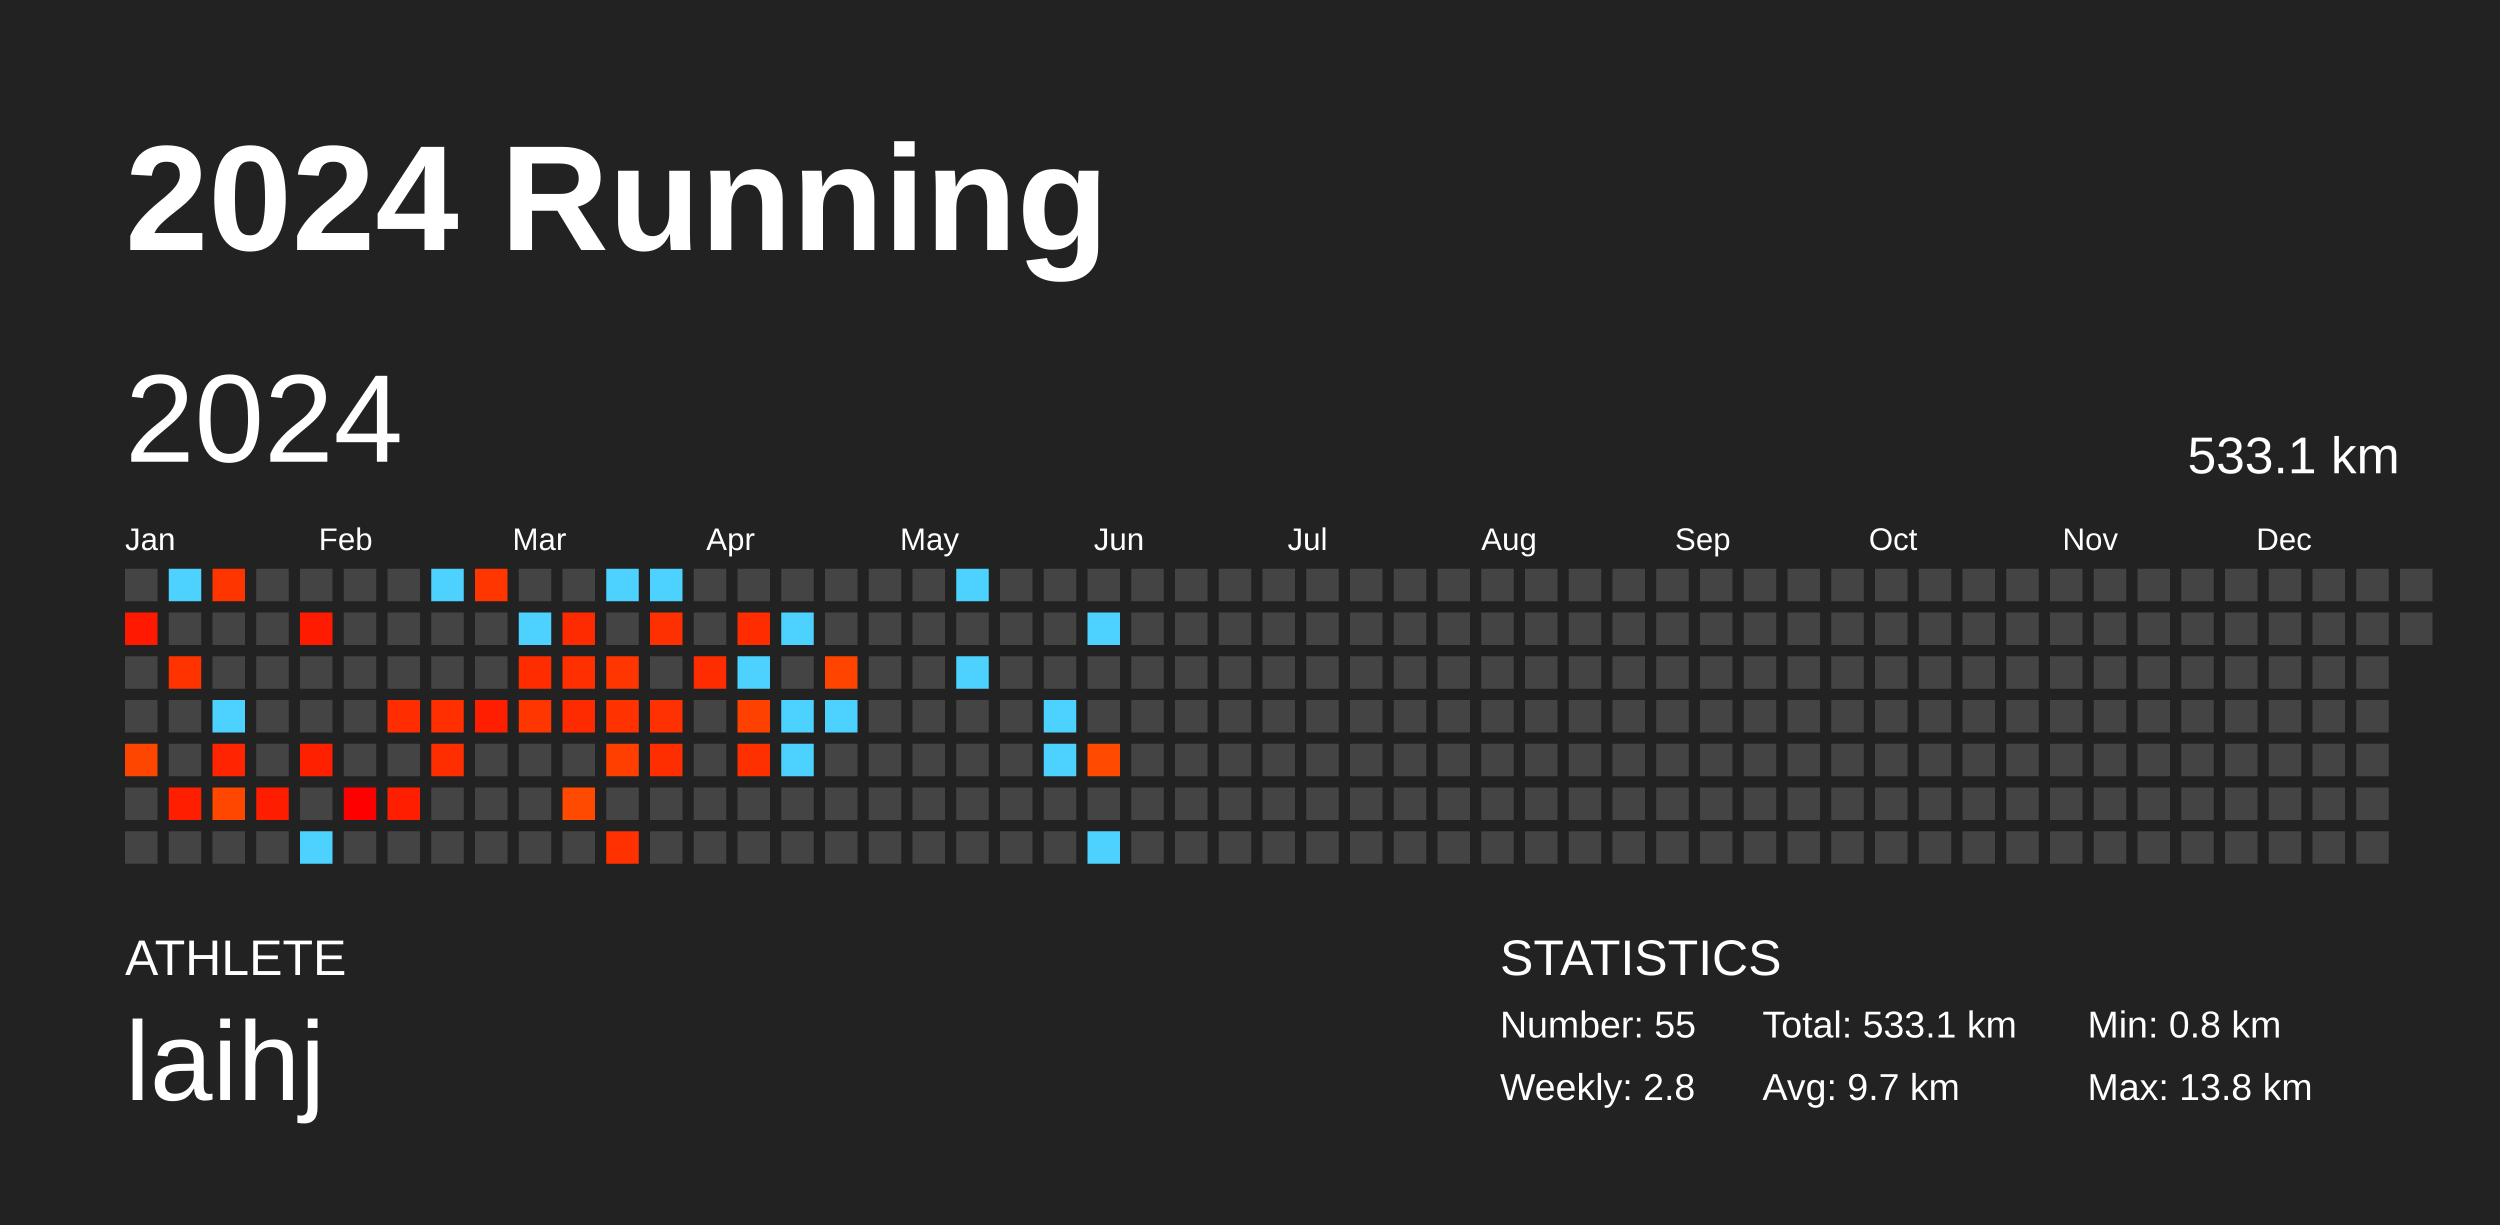
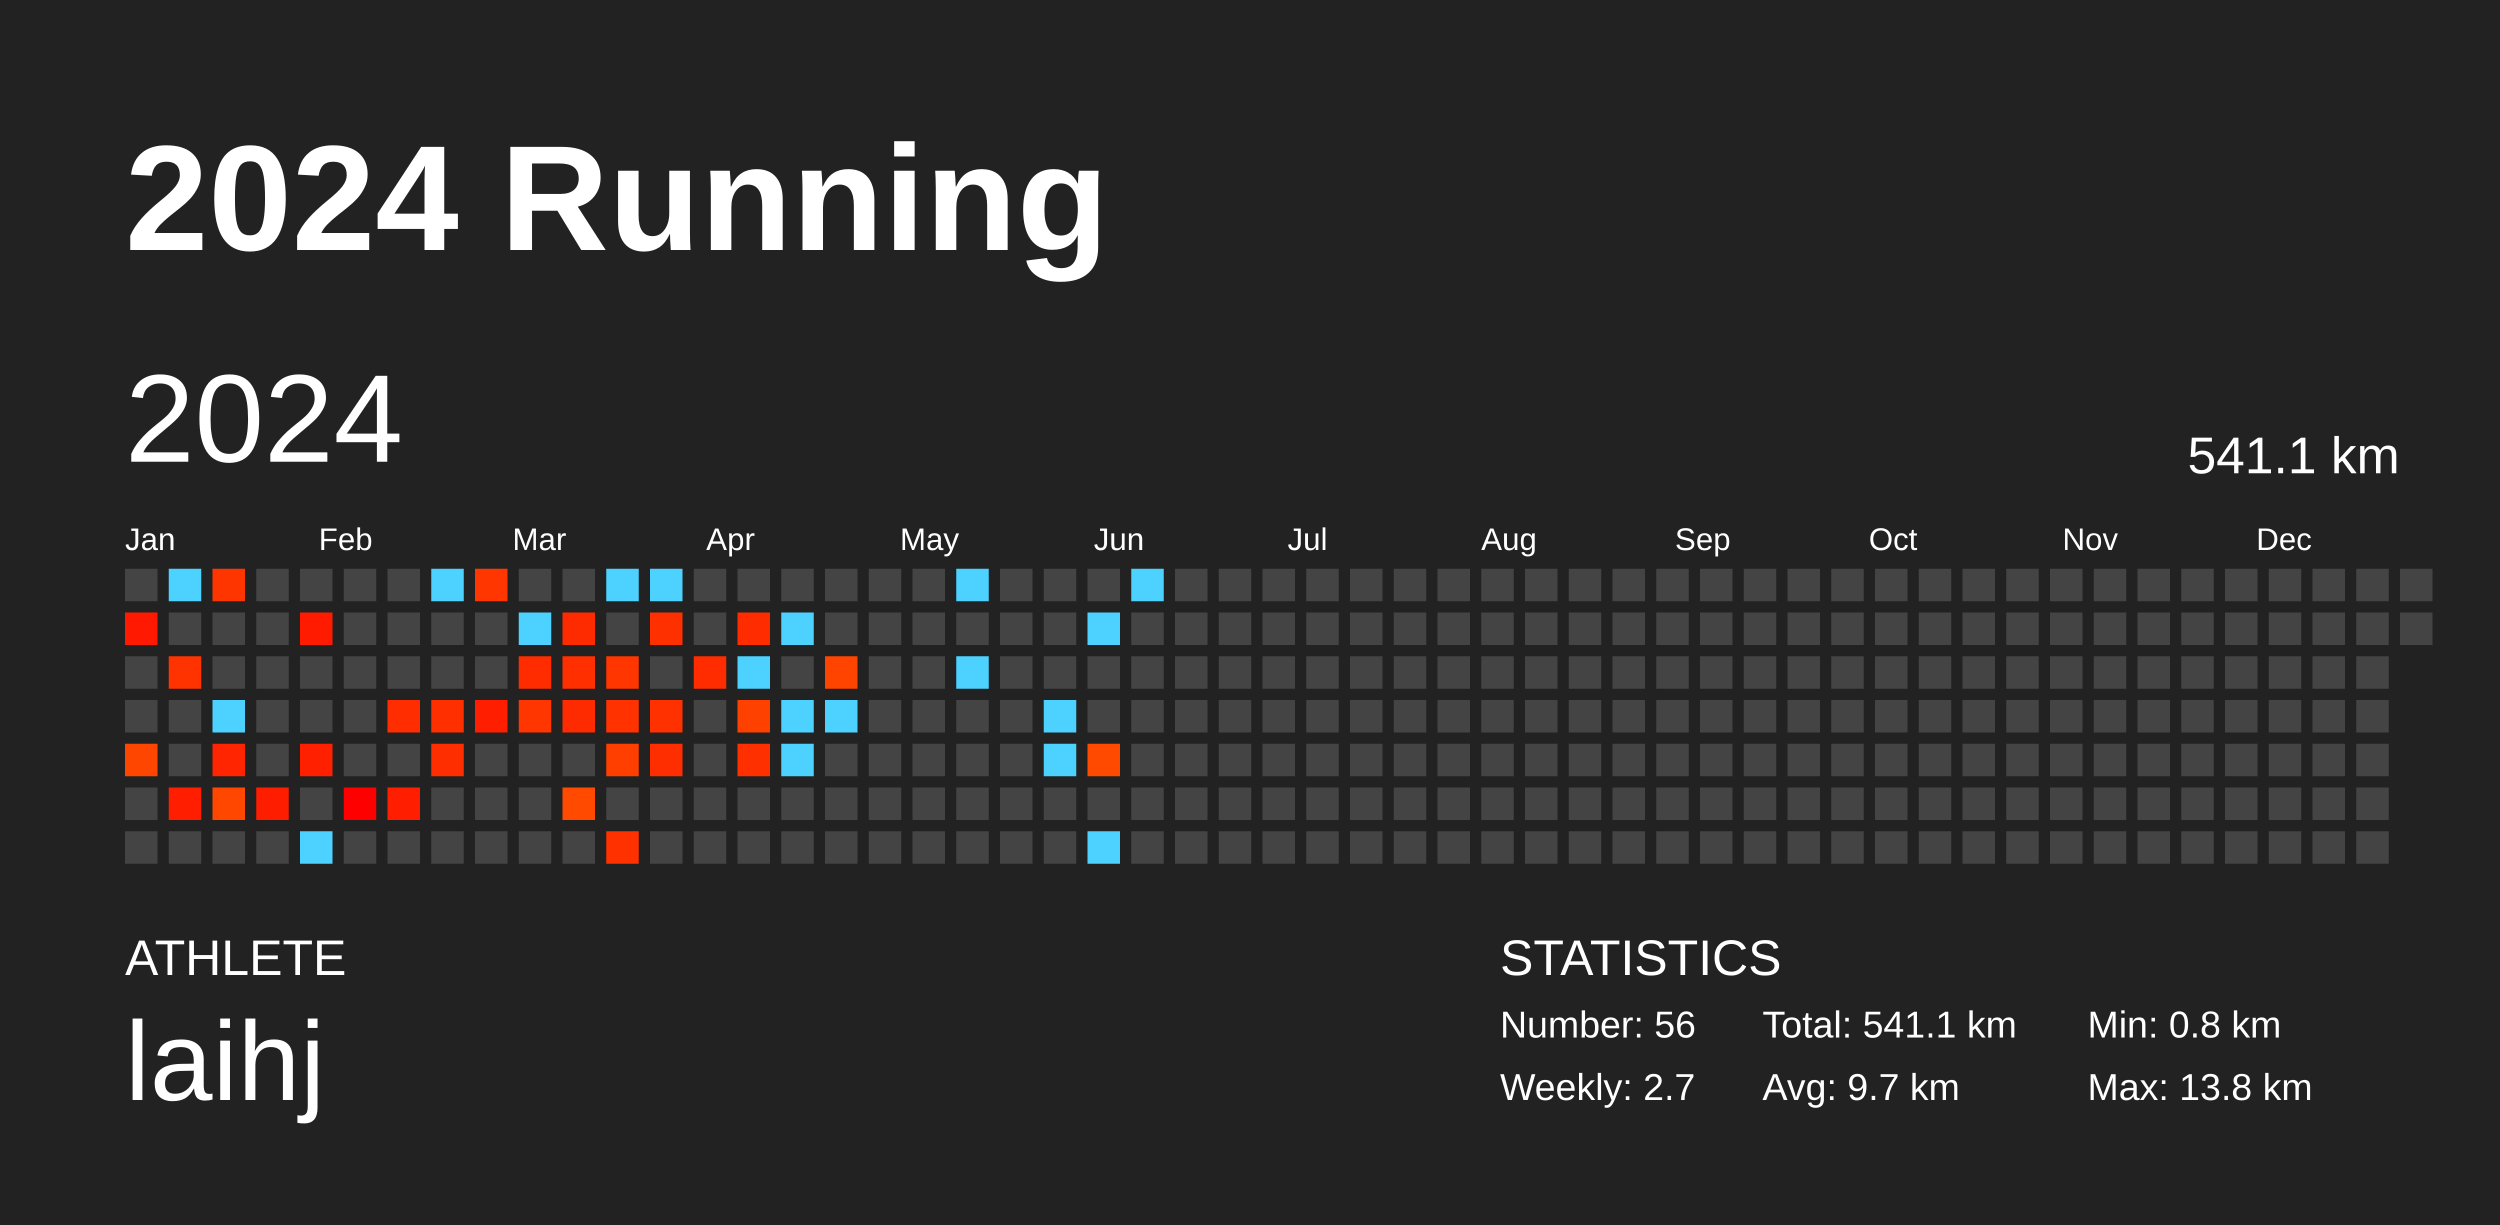
<svg xmlns="http://www.w3.org/2000/svg" baseProfile="full" height="98mm" version="1.1" viewBox="0,0,200,98" width="200mm">
  <defs />
  <rect fill="#222222" height="98" width="200" x="0" y="0" />
  <text fill="#FFFFFF" style="font-size:12px; font-family:Arial; font-weight:bold;" x="10" y="20">2024 Running</text>
  <text fill="#FFFFFF" style="font-size:4px; font-family:Arial" x="10" y="78">ATHLETE</text>
  <text fill="#FFFFFF" style="font-size:9px; font-family:Arial" x="10" y="88">laihj</text>
  <text fill="#FFFFFF" style="font-size:4px; font-family:Arial" x="120" y="78">STATISTICS</text>
-   <text fill="#FFFFFF" style="font-size:3px; font-family:Arial" x="120" y="83">Number: 55</text>
-   <text fill="#FFFFFF" style="font-size:3px; font-family:Arial" x="120" y="88">Weekly: 2.8</text>
-   <text fill="#FFFFFF" style="font-size:3px; font-family:Arial" x="141" y="83">Total: 533.1 km</text>
+   <text fill="#FFFFFF" style="font-size:3px; font-family:Arial" x="120" y="83">Number: 56</text>
+   <text fill="#FFFFFF" style="font-size:3px; font-family:Arial" x="120" y="88">Weekly: 2.7</text>
+   <text fill="#FFFFFF" style="font-size:3px; font-family:Arial" x="141" y="83">Total: 541.1 km</text>
  <text fill="#FFFFFF" style="font-size:3px; font-family:Arial" x="141" y="88">Avg: 9.7 km</text>
  <text fill="#FFFFFF" style="font-size:3px; font-family:Arial" x="167" y="83">Min: 0.8 km</text>
  <text fill="#FFFFFF" style="font-size:3px; font-family:Arial" x="167" y="88">Max: 13.8 km</text>
  <text dominant-baseline="hanging" fill="#FFFFFF" style="font-size:10.0px; font-family:Arial;" x="10" y="30">2024</text>
-   <text dominant-baseline="hanging" fill="#FFFFFF" style="font-size:4.125px; font-family:Arial;" x="175" y="35">533.1 km</text>
+   <text dominant-baseline="hanging" fill="#FFFFFF" style="font-size:4.125px; font-family:Arial;" x="175" y="35">541.1 km</text>
  <text fill="#FFFFFF" style="font-size:2.5px; font-family:Arial" x="10.0" y="44">Jan</text>
  <text fill="#FFFFFF" style="font-size:2.5px; font-family:Arial" x="25.5" y="44">Feb</text>
  <text fill="#FFFFFF" style="font-size:2.5px; font-family:Arial" x="41.0" y="44">Mar</text>
  <text fill="#FFFFFF" style="font-size:2.5px; font-family:Arial" x="56.5" y="44">Apr</text>
  <text fill="#FFFFFF" style="font-size:2.5px; font-family:Arial" x="72.0" y="44">May</text>
  <text fill="#FFFFFF" style="font-size:2.5px; font-family:Arial" x="87.5" y="44">Jun</text>
  <text fill="#FFFFFF" style="font-size:2.5px; font-family:Arial" x="103.0" y="44">Jul</text>
  <text fill="#FFFFFF" style="font-size:2.5px; font-family:Arial" x="118.5" y="44">Aug</text>
  <text fill="#FFFFFF" style="font-size:2.5px; font-family:Arial" x="134.0" y="44">Sep</text>
  <text fill="#FFFFFF" style="font-size:2.5px; font-family:Arial" x="149.5" y="44">Oct</text>
  <text fill="#FFFFFF" style="font-size:2.5px; font-family:Arial" x="165.0" y="44">Nov</text>
  <text fill="#FFFFFF" style="font-size:2.5px; font-family:Arial" x="180.5" y="44">Dec</text>
  <rect fill="#444444" height="2.6" width="2.6" x="10.0" y="45.5" />
  <rect fill="#ff1900" height="2.6" width="2.6" x="10.0" y="49.0" />
  <rect fill="#444444" height="2.6" width="2.6" x="10.0" y="52.5" />
  <rect fill="#444444" height="2.6" width="2.6" x="10.0" y="56.0" />
  <rect fill="#ff4600" height="2.6" width="2.6" x="10.0" y="59.5" />
  <rect fill="#444444" height="2.6" width="2.6" x="10.0" y="63.0" />
  <rect fill="#444444" height="2.6" width="2.6" x="10.0" y="66.5" />
  <rect fill="#4dd2ff" height="2.6" width="2.6" x="13.5" y="45.5" />
  <rect fill="#444444" height="2.6" width="2.6" x="13.5" y="49.0" />
  <rect fill="#ff3300" height="2.6" width="2.6" x="13.5" y="52.5" />
  <rect fill="#444444" height="2.6" width="2.6" x="13.5" y="56.0" />
  <rect fill="#444444" height="2.6" width="2.6" x="13.5" y="59.5" />
  <rect fill="#ff1e00" height="2.6" width="2.6" x="13.5" y="63.0" />
  <rect fill="#444444" height="2.6" width="2.6" x="13.5" y="66.5" />
  <rect fill="#ff3500" height="2.6" width="2.6" x="17.0" y="45.5" />
  <rect fill="#444444" height="2.6" width="2.6" x="17.0" y="49.0" />
  <rect fill="#444444" height="2.6" width="2.6" x="17.0" y="52.5" />
  <rect fill="#4dd2ff" height="2.6" width="2.6" x="17.0" y="56.0" />
  <rect fill="#ff2500" height="2.6" width="2.6" x="17.0" y="59.5" />
  <rect fill="#ff4700" height="2.6" width="2.6" x="17.0" y="63.0" />
  <rect fill="#444444" height="2.6" width="2.6" x="17.0" y="66.5" />
  <rect fill="#444444" height="2.6" width="2.6" x="20.5" y="45.5" />
  <rect fill="#444444" height="2.6" width="2.6" x="20.5" y="49.0" />
  <rect fill="#444444" height="2.6" width="2.6" x="20.5" y="52.5" />
  <rect fill="#444444" height="2.6" width="2.6" x="20.5" y="56.0" />
  <rect fill="#444444" height="2.6" width="2.6" x="20.5" y="59.5" />
  <rect fill="#ff1d00" height="2.6" width="2.6" x="20.5" y="63.0" />
  <rect fill="#444444" height="2.6" width="2.6" x="20.5" y="66.5" />
  <rect fill="#444444" height="2.6" width="2.6" x="24.0" y="45.5" />
  <rect fill="#ff1b00" height="2.6" width="2.6" x="24.0" y="49.0" />
  <rect fill="#444444" height="2.6" width="2.6" x="24.0" y="52.5" />
  <rect fill="#444444" height="2.6" width="2.6" x="24.0" y="56.0" />
  <rect fill="#ff2000" height="2.6" width="2.6" x="24.0" y="59.5" />
  <rect fill="#444444" height="2.6" width="2.6" x="24.0" y="63.0" />
  <rect fill="#4dd2ff" height="2.6" width="2.6" x="24.0" y="66.5" />
  <rect fill="#444444" height="2.6" width="2.6" x="27.5" y="45.5" />
  <rect fill="#444444" height="2.6" width="2.6" x="27.5" y="49.0" />
  <rect fill="#444444" height="2.6" width="2.6" x="27.5" y="52.5" />
  <rect fill="#444444" height="2.6" width="2.6" x="27.5" y="56.0" />
  <rect fill="#444444" height="2.6" width="2.6" x="27.5" y="59.5" />
  <rect fill="#ff0000" height="2.6" width="2.6" x="27.5" y="63.0" />
  <rect fill="#444444" height="2.6" width="2.6" x="27.5" y="66.5" />
  <rect fill="#444444" height="2.6" width="2.6" x="31.0" y="45.5" />
  <rect fill="#444444" height="2.6" width="2.6" x="31.0" y="49.0" />
  <rect fill="#444444" height="2.6" width="2.6" x="31.0" y="52.5" />
  <rect fill="#ff2d00" height="2.6" width="2.6" x="31.0" y="56.0" />
  <rect fill="#444444" height="2.6" width="2.6" x="31.0" y="59.5" />
  <rect fill="#ff1f00" height="2.6" width="2.6" x="31.0" y="63.0" />
  <rect fill="#444444" height="2.6" width="2.6" x="31.0" y="66.5" />
  <rect fill="#4dd2ff" height="2.6" width="2.6" x="34.5" y="45.5" />
  <rect fill="#444444" height="2.6" width="2.6" x="34.5" y="49.0" />
  <rect fill="#444444" height="2.6" width="2.6" x="34.5" y="52.5" />
  <rect fill="#ff2f00" height="2.6" width="2.6" x="34.5" y="56.0" />
  <rect fill="#ff2e00" height="2.6" width="2.6" x="34.5" y="59.5" />
  <rect fill="#444444" height="2.6" width="2.6" x="34.5" y="63.0" />
  <rect fill="#444444" height="2.6" width="2.6" x="34.5" y="66.5" />
  <rect fill="#ff3600" height="2.6" width="2.6" x="38.0" y="45.5" />
  <rect fill="#444444" height="2.6" width="2.6" x="38.0" y="49.0" />
  <rect fill="#444444" height="2.6" width="2.6" x="38.0" y="52.5" />
  <rect fill="#ff1f00" height="2.6" width="2.6" x="38.0" y="56.0" />
  <rect fill="#444444" height="2.6" width="2.6" x="38.0" y="59.5" />
  <rect fill="#444444" height="2.6" width="2.6" x="38.0" y="63.0" />
  <rect fill="#444444" height="2.6" width="2.6" x="38.0" y="66.5" />
  <rect fill="#444444" height="2.6" width="2.6" x="41.5" y="45.5" />
  <rect fill="#4dd2ff" height="2.6" width="2.6" x="41.5" y="49.0" />
  <rect fill="#ff2c00" height="2.6" width="2.6" x="41.5" y="52.5" />
  <rect fill="#ff3600" height="2.6" width="2.6" x="41.5" y="56.0" />
  <rect fill="#444444" height="2.6" width="2.6" x="41.5" y="59.5" />
  <rect fill="#444444" height="2.6" width="2.6" x="41.5" y="63.0" />
  <rect fill="#444444" height="2.6" width="2.6" x="41.5" y="66.5" />
  <rect fill="#444444" height="2.6" width="2.6" x="45.0" y="45.5" />
  <rect fill="#ff2b00" height="2.6" width="2.6" x="45.0" y="49.0" />
  <rect fill="#ff2f00" height="2.6" width="2.6" x="45.0" y="52.5" />
  <rect fill="#ff2b00" height="2.6" width="2.6" x="45.0" y="56.0" />
  <rect fill="#444444" height="2.6" width="2.6" x="45.0" y="59.5" />
  <rect fill="#ff4a00" height="2.6" width="2.6" x="45.0" y="63.0" />
  <rect fill="#444444" height="2.6" width="2.6" x="45.0" y="66.5" />
  <rect fill="#4dd2ff" height="2.6" width="2.6" x="48.5" y="45.5" />
  <rect fill="#444444" height="2.6" width="2.6" x="48.5" y="49.0" />
  <rect fill="#ff3600" height="2.6" width="2.6" x="48.5" y="52.5" />
  <rect fill="#ff3200" height="2.6" width="2.6" x="48.5" y="56.0" />
  <rect fill="#ff3f00" height="2.6" width="2.6" x="48.5" y="59.5" />
  <rect fill="#444444" height="2.6" width="2.6" x="48.5" y="63.0" />
  <rect fill="#ff3100" height="2.6" width="2.6" x="48.5" y="66.5" />
  <rect fill="#4dd2ff" height="2.6" width="2.6" x="52.0" y="45.5" />
  <rect fill="#ff3000" height="2.6" width="2.6" x="52.0" y="49.0" />
  <rect fill="#444444" height="2.6" width="2.6" x="52.0" y="52.5" />
  <rect fill="#ff3100" height="2.6" width="2.6" x="52.0" y="56.0" />
  <rect fill="#ff2e00" height="2.6" width="2.6" x="52.0" y="59.5" />
  <rect fill="#444444" height="2.6" width="2.6" x="52.0" y="63.0" />
  <rect fill="#444444" height="2.6" width="2.6" x="52.0" y="66.5" />
  <rect fill="#444444" height="2.6" width="2.6" x="55.5" y="45.5" />
  <rect fill="#444444" height="2.6" width="2.6" x="55.5" y="49.0" />
  <rect fill="#ff2c00" height="2.6" width="2.6" x="55.5" y="52.5" />
  <rect fill="#444444" height="2.6" width="2.6" x="55.5" y="56.0" />
  <rect fill="#444444" height="2.6" width="2.6" x="55.5" y="59.5" />
  <rect fill="#444444" height="2.6" width="2.6" x="55.5" y="63.0" />
  <rect fill="#444444" height="2.6" width="2.6" x="55.5" y="66.5" />
  <rect fill="#444444" height="2.6" width="2.6" x="59.0" y="45.5" />
  <rect fill="#ff2c00" height="2.6" width="2.6" x="59.0" y="49.0" />
  <rect fill="#4dd2ff" height="2.6" width="2.6" x="59.0" y="52.5" />
  <rect fill="#ff4100" height="2.6" width="2.6" x="59.0" y="56.0" />
  <rect fill="#ff3000" height="2.6" width="2.6" x="59.0" y="59.5" />
  <rect fill="#444444" height="2.6" width="2.6" x="59.0" y="63.0" />
  <rect fill="#444444" height="2.6" width="2.6" x="59.0" y="66.5" />
  <rect fill="#444444" height="2.6" width="2.6" x="62.5" y="45.5" />
  <rect fill="#4dd2ff" height="2.6" width="2.6" x="62.5" y="49.0" />
  <rect fill="#444444" height="2.6" width="2.6" x="62.5" y="52.5" />
  <rect fill="#4dd2ff" height="2.6" width="2.6" x="62.5" y="56.0" />
  <rect fill="#4dd2ff" height="2.6" width="2.6" x="62.5" y="59.5" />
  <rect fill="#444444" height="2.6" width="2.6" x="62.5" y="63.0" />
  <rect fill="#444444" height="2.6" width="2.6" x="62.5" y="66.5" />
  <rect fill="#444444" height="2.6" width="2.6" x="66.0" y="45.5" />
  <rect fill="#444444" height="2.6" width="2.6" x="66.0" y="49.0" />
  <rect fill="#ff4400" height="2.6" width="2.6" x="66.0" y="52.5" />
  <rect fill="#4dd2ff" height="2.6" width="2.6" x="66.0" y="56.0" />
  <rect fill="#444444" height="2.6" width="2.6" x="66.0" y="59.5" />
  <rect fill="#444444" height="2.6" width="2.6" x="66.0" y="63.0" />
  <rect fill="#444444" height="2.6" width="2.6" x="66.0" y="66.5" />
  <rect fill="#444444" height="2.6" width="2.6" x="69.5" y="45.5" />
  <rect fill="#444444" height="2.6" width="2.6" x="69.5" y="49.0" />
  <rect fill="#444444" height="2.6" width="2.6" x="69.5" y="52.5" />
  <rect fill="#444444" height="2.6" width="2.6" x="69.5" y="56.0" />
  <rect fill="#444444" height="2.6" width="2.6" x="69.5" y="59.5" />
  <rect fill="#444444" height="2.6" width="2.6" x="69.5" y="63.0" />
  <rect fill="#444444" height="2.6" width="2.6" x="69.5" y="66.5" />
  <rect fill="#444444" height="2.6" width="2.6" x="73.0" y="45.5" />
  <rect fill="#444444" height="2.6" width="2.6" x="73.0" y="49.0" />
  <rect fill="#444444" height="2.6" width="2.6" x="73.0" y="52.5" />
  <rect fill="#444444" height="2.6" width="2.6" x="73.0" y="56.0" />
  <rect fill="#444444" height="2.6" width="2.6" x="73.0" y="59.5" />
  <rect fill="#444444" height="2.6" width="2.6" x="73.0" y="63.0" />
  <rect fill="#444444" height="2.6" width="2.6" x="73.0" y="66.5" />
  <rect fill="#4dd2ff" height="2.6" width="2.6" x="76.5" y="45.5" />
  <rect fill="#444444" height="2.6" width="2.6" x="76.5" y="49.0" />
  <rect fill="#4dd2ff" height="2.6" width="2.6" x="76.5" y="52.5" />
  <rect fill="#444444" height="2.6" width="2.6" x="76.5" y="56.0" />
  <rect fill="#444444" height="2.6" width="2.6" x="76.5" y="59.5" />
  <rect fill="#444444" height="2.6" width="2.6" x="76.5" y="63.0" />
  <rect fill="#444444" height="2.6" width="2.6" x="76.5" y="66.5" />
  <rect fill="#444444" height="2.6" width="2.6" x="80.0" y="45.5" />
  <rect fill="#444444" height="2.6" width="2.6" x="80.0" y="49.0" />
  <rect fill="#444444" height="2.6" width="2.6" x="80.0" y="52.5" />
  <rect fill="#444444" height="2.6" width="2.6" x="80.0" y="56.0" />
  <rect fill="#444444" height="2.6" width="2.6" x="80.0" y="59.5" />
  <rect fill="#444444" height="2.6" width="2.6" x="80.0" y="63.0" />
  <rect fill="#444444" height="2.6" width="2.6" x="80.0" y="66.5" />
  <rect fill="#444444" height="2.6" width="2.6" x="83.5" y="45.5" />
  <rect fill="#444444" height="2.6" width="2.6" x="83.5" y="49.0" />
  <rect fill="#444444" height="2.6" width="2.6" x="83.5" y="52.5" />
  <rect fill="#4dd2ff" height="2.6" width="2.6" x="83.5" y="56.0" />
  <rect fill="#4dd2ff" height="2.6" width="2.6" x="83.5" y="59.5" />
  <rect fill="#444444" height="2.6" width="2.6" x="83.5" y="63.0" />
  <rect fill="#444444" height="2.6" width="2.6" x="83.5" y="66.5" />
  <rect fill="#444444" height="2.6" width="2.6" x="87.0" y="45.5" />
  <rect fill="#4dd2ff" height="2.6" width="2.6" x="87.0" y="49.0" />
  <rect fill="#444444" height="2.6" width="2.6" x="87.0" y="52.5" />
  <rect fill="#444444" height="2.6" width="2.6" x="87.0" y="56.0" />
  <rect fill="#ff4a00" height="2.6" width="2.6" x="87.0" y="59.5" />
  <rect fill="#444444" height="2.6" width="2.6" x="87.0" y="63.0" />
  <rect fill="#4dd2ff" height="2.6" width="2.6" x="87.0" y="66.5" />
-   <rect fill="#444444" height="2.6" width="2.6" x="90.5" y="45.5" />
+   <rect fill="#4dd2ff" height="2.6" width="2.6" x="90.5" y="45.5" />
  <rect fill="#444444" height="2.6" width="2.6" x="90.5" y="49.0" />
  <rect fill="#444444" height="2.6" width="2.6" x="90.5" y="52.5" />
  <rect fill="#444444" height="2.6" width="2.6" x="90.5" y="56.0" />
  <rect fill="#444444" height="2.6" width="2.6" x="90.5" y="59.5" />
  <rect fill="#444444" height="2.6" width="2.6" x="90.5" y="63.0" />
  <rect fill="#444444" height="2.6" width="2.6" x="90.5" y="66.5" />
  <rect fill="#444444" height="2.6" width="2.6" x="94.0" y="45.5" />
  <rect fill="#444444" height="2.6" width="2.6" x="94.0" y="49.0" />
  <rect fill="#444444" height="2.6" width="2.6" x="94.0" y="52.5" />
  <rect fill="#444444" height="2.6" width="2.6" x="94.0" y="56.0" />
  <rect fill="#444444" height="2.6" width="2.6" x="94.0" y="59.5" />
  <rect fill="#444444" height="2.6" width="2.6" x="94.0" y="63.0" />
  <rect fill="#444444" height="2.6" width="2.6" x="94.0" y="66.5" />
  <rect fill="#444444" height="2.6" width="2.6" x="97.5" y="45.5" />
  <rect fill="#444444" height="2.6" width="2.6" x="97.5" y="49.0" />
  <rect fill="#444444" height="2.6" width="2.6" x="97.5" y="52.5" />
  <rect fill="#444444" height="2.6" width="2.6" x="97.5" y="56.0" />
  <rect fill="#444444" height="2.6" width="2.6" x="97.5" y="59.5" />
  <rect fill="#444444" height="2.6" width="2.6" x="97.5" y="63.0" />
  <rect fill="#444444" height="2.6" width="2.6" x="97.5" y="66.5" />
  <rect fill="#444444" height="2.6" width="2.6" x="101.0" y="45.5" />
  <rect fill="#444444" height="2.6" width="2.6" x="101.0" y="49.0" />
  <rect fill="#444444" height="2.6" width="2.6" x="101.0" y="52.5" />
  <rect fill="#444444" height="2.6" width="2.6" x="101.0" y="56.0" />
  <rect fill="#444444" height="2.6" width="2.6" x="101.0" y="59.5" />
  <rect fill="#444444" height="2.6" width="2.6" x="101.0" y="63.0" />
  <rect fill="#444444" height="2.6" width="2.6" x="101.0" y="66.5" />
  <rect fill="#444444" height="2.6" width="2.6" x="104.5" y="45.5" />
  <rect fill="#444444" height="2.6" width="2.6" x="104.5" y="49.0" />
  <rect fill="#444444" height="2.6" width="2.6" x="104.5" y="52.5" />
  <rect fill="#444444" height="2.6" width="2.6" x="104.5" y="56.0" />
  <rect fill="#444444" height="2.6" width="2.6" x="104.5" y="59.5" />
  <rect fill="#444444" height="2.6" width="2.6" x="104.5" y="63.0" />
  <rect fill="#444444" height="2.6" width="2.6" x="104.5" y="66.5" />
  <rect fill="#444444" height="2.6" width="2.6" x="108.0" y="45.5" />
  <rect fill="#444444" height="2.6" width="2.6" x="108.0" y="49.0" />
  <rect fill="#444444" height="2.6" width="2.6" x="108.0" y="52.5" />
  <rect fill="#444444" height="2.6" width="2.6" x="108.0" y="56.0" />
  <rect fill="#444444" height="2.6" width="2.6" x="108.0" y="59.5" />
  <rect fill="#444444" height="2.6" width="2.6" x="108.0" y="63.0" />
  <rect fill="#444444" height="2.6" width="2.6" x="108.0" y="66.5" />
  <rect fill="#444444" height="2.6" width="2.6" x="111.5" y="45.5" />
  <rect fill="#444444" height="2.6" width="2.6" x="111.5" y="49.0" />
  <rect fill="#444444" height="2.6" width="2.6" x="111.5" y="52.5" />
  <rect fill="#444444" height="2.6" width="2.6" x="111.5" y="56.0" />
  <rect fill="#444444" height="2.6" width="2.6" x="111.5" y="59.5" />
  <rect fill="#444444" height="2.6" width="2.6" x="111.5" y="63.0" />
  <rect fill="#444444" height="2.6" width="2.6" x="111.5" y="66.5" />
  <rect fill="#444444" height="2.6" width="2.6" x="115.0" y="45.5" />
  <rect fill="#444444" height="2.6" width="2.6" x="115.0" y="49.0" />
  <rect fill="#444444" height="2.6" width="2.6" x="115.0" y="52.5" />
  <rect fill="#444444" height="2.6" width="2.6" x="115.0" y="56.0" />
  <rect fill="#444444" height="2.6" width="2.6" x="115.0" y="59.5" />
  <rect fill="#444444" height="2.6" width="2.6" x="115.0" y="63.0" />
  <rect fill="#444444" height="2.6" width="2.6" x="115.0" y="66.5" />
  <rect fill="#444444" height="2.6" width="2.6" x="118.5" y="45.5" />
  <rect fill="#444444" height="2.6" width="2.6" x="118.5" y="49.0" />
  <rect fill="#444444" height="2.6" width="2.6" x="118.5" y="52.5" />
  <rect fill="#444444" height="2.6" width="2.6" x="118.5" y="56.0" />
  <rect fill="#444444" height="2.6" width="2.6" x="118.5" y="59.5" />
  <rect fill="#444444" height="2.6" width="2.6" x="118.5" y="63.0" />
  <rect fill="#444444" height="2.6" width="2.6" x="118.5" y="66.5" />
  <rect fill="#444444" height="2.6" width="2.6" x="122.0" y="45.5" />
  <rect fill="#444444" height="2.6" width="2.6" x="122.0" y="49.0" />
  <rect fill="#444444" height="2.6" width="2.6" x="122.0" y="52.5" />
  <rect fill="#444444" height="2.6" width="2.6" x="122.0" y="56.0" />
  <rect fill="#444444" height="2.6" width="2.6" x="122.0" y="59.5" />
  <rect fill="#444444" height="2.6" width="2.6" x="122.0" y="63.0" />
  <rect fill="#444444" height="2.6" width="2.6" x="122.0" y="66.5" />
  <rect fill="#444444" height="2.6" width="2.6" x="125.5" y="45.5" />
  <rect fill="#444444" height="2.6" width="2.6" x="125.5" y="49.0" />
  <rect fill="#444444" height="2.6" width="2.6" x="125.5" y="52.5" />
  <rect fill="#444444" height="2.6" width="2.6" x="125.5" y="56.0" />
  <rect fill="#444444" height="2.6" width="2.6" x="125.5" y="59.5" />
  <rect fill="#444444" height="2.6" width="2.6" x="125.5" y="63.0" />
  <rect fill="#444444" height="2.6" width="2.6" x="125.5" y="66.5" />
  <rect fill="#444444" height="2.6" width="2.6" x="129.0" y="45.5" />
  <rect fill="#444444" height="2.6" width="2.6" x="129.0" y="49.0" />
  <rect fill="#444444" height="2.6" width="2.6" x="129.0" y="52.5" />
  <rect fill="#444444" height="2.6" width="2.6" x="129.0" y="56.0" />
  <rect fill="#444444" height="2.6" width="2.6" x="129.0" y="59.5" />
  <rect fill="#444444" height="2.6" width="2.6" x="129.0" y="63.0" />
  <rect fill="#444444" height="2.6" width="2.6" x="129.0" y="66.5" />
  <rect fill="#444444" height="2.6" width="2.6" x="132.5" y="45.5" />
  <rect fill="#444444" height="2.6" width="2.6" x="132.5" y="49.0" />
  <rect fill="#444444" height="2.6" width="2.6" x="132.5" y="52.5" />
  <rect fill="#444444" height="2.6" width="2.6" x="132.5" y="56.0" />
  <rect fill="#444444" height="2.6" width="2.6" x="132.5" y="59.5" />
  <rect fill="#444444" height="2.6" width="2.6" x="132.5" y="63.0" />
  <rect fill="#444444" height="2.6" width="2.6" x="132.5" y="66.5" />
  <rect fill="#444444" height="2.6" width="2.6" x="136.0" y="45.5" />
  <rect fill="#444444" height="2.6" width="2.6" x="136.0" y="49.0" />
  <rect fill="#444444" height="2.6" width="2.6" x="136.0" y="52.5" />
  <rect fill="#444444" height="2.6" width="2.6" x="136.0" y="56.0" />
  <rect fill="#444444" height="2.6" width="2.6" x="136.0" y="59.5" />
  <rect fill="#444444" height="2.6" width="2.6" x="136.0" y="63.0" />
  <rect fill="#444444" height="2.6" width="2.6" x="136.0" y="66.5" />
  <rect fill="#444444" height="2.6" width="2.6" x="139.5" y="45.5" />
  <rect fill="#444444" height="2.6" width="2.6" x="139.5" y="49.0" />
  <rect fill="#444444" height="2.6" width="2.6" x="139.5" y="52.5" />
  <rect fill="#444444" height="2.6" width="2.6" x="139.5" y="56.0" />
  <rect fill="#444444" height="2.6" width="2.6" x="139.5" y="59.5" />
  <rect fill="#444444" height="2.6" width="2.6" x="139.5" y="63.0" />
  <rect fill="#444444" height="2.6" width="2.6" x="139.5" y="66.5" />
  <rect fill="#444444" height="2.6" width="2.6" x="143.0" y="45.5" />
  <rect fill="#444444" height="2.6" width="2.6" x="143.0" y="49.0" />
  <rect fill="#444444" height="2.6" width="2.6" x="143.0" y="52.5" />
  <rect fill="#444444" height="2.6" width="2.6" x="143.0" y="56.0" />
  <rect fill="#444444" height="2.6" width="2.6" x="143.0" y="59.5" />
  <rect fill="#444444" height="2.6" width="2.6" x="143.0" y="63.0" />
  <rect fill="#444444" height="2.6" width="2.6" x="143.0" y="66.5" />
  <rect fill="#444444" height="2.6" width="2.6" x="146.5" y="45.5" />
  <rect fill="#444444" height="2.6" width="2.6" x="146.5" y="49.0" />
  <rect fill="#444444" height="2.6" width="2.6" x="146.5" y="52.5" />
  <rect fill="#444444" height="2.6" width="2.6" x="146.5" y="56.0" />
  <rect fill="#444444" height="2.6" width="2.6" x="146.5" y="59.5" />
  <rect fill="#444444" height="2.6" width="2.6" x="146.5" y="63.0" />
  <rect fill="#444444" height="2.6" width="2.6" x="146.5" y="66.5" />
  <rect fill="#444444" height="2.6" width="2.6" x="150.0" y="45.5" />
  <rect fill="#444444" height="2.6" width="2.6" x="150.0" y="49.0" />
  <rect fill="#444444" height="2.6" width="2.6" x="150.0" y="52.5" />
  <rect fill="#444444" height="2.6" width="2.6" x="150.0" y="56.0" />
  <rect fill="#444444" height="2.6" width="2.6" x="150.0" y="59.5" />
  <rect fill="#444444" height="2.6" width="2.6" x="150.0" y="63.0" />
  <rect fill="#444444" height="2.6" width="2.6" x="150.0" y="66.5" />
  <rect fill="#444444" height="2.6" width="2.6" x="153.5" y="45.5" />
  <rect fill="#444444" height="2.6" width="2.6" x="153.5" y="49.0" />
  <rect fill="#444444" height="2.6" width="2.6" x="153.5" y="52.5" />
  <rect fill="#444444" height="2.6" width="2.6" x="153.5" y="56.0" />
  <rect fill="#444444" height="2.6" width="2.6" x="153.5" y="59.5" />
  <rect fill="#444444" height="2.6" width="2.6" x="153.5" y="63.0" />
  <rect fill="#444444" height="2.6" width="2.6" x="153.5" y="66.5" />
  <rect fill="#444444" height="2.6" width="2.6" x="157.0" y="45.5" />
  <rect fill="#444444" height="2.6" width="2.6" x="157.0" y="49.0" />
  <rect fill="#444444" height="2.6" width="2.6" x="157.0" y="52.5" />
  <rect fill="#444444" height="2.6" width="2.6" x="157.0" y="56.0" />
  <rect fill="#444444" height="2.6" width="2.6" x="157.0" y="59.5" />
  <rect fill="#444444" height="2.6" width="2.6" x="157.0" y="63.0" />
  <rect fill="#444444" height="2.6" width="2.6" x="157.0" y="66.5" />
  <rect fill="#444444" height="2.6" width="2.6" x="160.5" y="45.5" />
  <rect fill="#444444" height="2.6" width="2.6" x="160.5" y="49.0" />
  <rect fill="#444444" height="2.6" width="2.6" x="160.5" y="52.5" />
  <rect fill="#444444" height="2.6" width="2.6" x="160.5" y="56.0" />
  <rect fill="#444444" height="2.6" width="2.6" x="160.5" y="59.5" />
  <rect fill="#444444" height="2.6" width="2.6" x="160.5" y="63.0" />
  <rect fill="#444444" height="2.6" width="2.6" x="160.5" y="66.5" />
  <rect fill="#444444" height="2.6" width="2.6" x="164.0" y="45.5" />
  <rect fill="#444444" height="2.6" width="2.6" x="164.0" y="49.0" />
  <rect fill="#444444" height="2.6" width="2.6" x="164.0" y="52.5" />
  <rect fill="#444444" height="2.6" width="2.6" x="164.0" y="56.0" />
  <rect fill="#444444" height="2.6" width="2.6" x="164.0" y="59.5" />
  <rect fill="#444444" height="2.6" width="2.6" x="164.0" y="63.0" />
  <rect fill="#444444" height="2.6" width="2.6" x="164.0" y="66.5" />
  <rect fill="#444444" height="2.6" width="2.6" x="167.5" y="45.5" />
  <rect fill="#444444" height="2.6" width="2.6" x="167.5" y="49.0" />
  <rect fill="#444444" height="2.6" width="2.6" x="167.5" y="52.5" />
  <rect fill="#444444" height="2.6" width="2.6" x="167.5" y="56.0" />
  <rect fill="#444444" height="2.6" width="2.6" x="167.5" y="59.5" />
  <rect fill="#444444" height="2.6" width="2.6" x="167.5" y="63.0" />
  <rect fill="#444444" height="2.6" width="2.6" x="167.5" y="66.5" />
  <rect fill="#444444" height="2.6" width="2.6" x="171.0" y="45.5" />
  <rect fill="#444444" height="2.6" width="2.6" x="171.0" y="49.0" />
  <rect fill="#444444" height="2.6" width="2.6" x="171.0" y="52.5" />
  <rect fill="#444444" height="2.6" width="2.6" x="171.0" y="56.0" />
  <rect fill="#444444" height="2.6" width="2.6" x="171.0" y="59.5" />
  <rect fill="#444444" height="2.6" width="2.6" x="171.0" y="63.0" />
  <rect fill="#444444" height="2.6" width="2.6" x="171.0" y="66.5" />
  <rect fill="#444444" height="2.6" width="2.6" x="174.5" y="45.5" />
  <rect fill="#444444" height="2.6" width="2.6" x="174.5" y="49.0" />
  <rect fill="#444444" height="2.6" width="2.6" x="174.5" y="52.5" />
  <rect fill="#444444" height="2.6" width="2.6" x="174.5" y="56.0" />
  <rect fill="#444444" height="2.6" width="2.6" x="174.5" y="59.5" />
  <rect fill="#444444" height="2.6" width="2.6" x="174.5" y="63.0" />
  <rect fill="#444444" height="2.6" width="2.6" x="174.5" y="66.5" />
  <rect fill="#444444" height="2.6" width="2.6" x="178.0" y="45.5" />
  <rect fill="#444444" height="2.6" width="2.6" x="178.0" y="49.0" />
  <rect fill="#444444" height="2.6" width="2.6" x="178.0" y="52.5" />
  <rect fill="#444444" height="2.6" width="2.6" x="178.0" y="56.0" />
  <rect fill="#444444" height="2.6" width="2.6" x="178.0" y="59.5" />
  <rect fill="#444444" height="2.6" width="2.6" x="178.0" y="63.0" />
  <rect fill="#444444" height="2.6" width="2.6" x="178.0" y="66.5" />
  <rect fill="#444444" height="2.6" width="2.6" x="181.5" y="45.5" />
  <rect fill="#444444" height="2.6" width="2.6" x="181.5" y="49.0" />
  <rect fill="#444444" height="2.6" width="2.6" x="181.5" y="52.5" />
  <rect fill="#444444" height="2.6" width="2.6" x="181.5" y="56.0" />
  <rect fill="#444444" height="2.6" width="2.6" x="181.5" y="59.5" />
  <rect fill="#444444" height="2.6" width="2.6" x="181.5" y="63.0" />
  <rect fill="#444444" height="2.6" width="2.6" x="181.5" y="66.5" />
  <rect fill="#444444" height="2.6" width="2.6" x="185.0" y="45.5" />
  <rect fill="#444444" height="2.6" width="2.6" x="185.0" y="49.0" />
  <rect fill="#444444" height="2.6" width="2.6" x="185.0" y="52.5" />
  <rect fill="#444444" height="2.6" width="2.6" x="185.0" y="56.0" />
  <rect fill="#444444" height="2.6" width="2.6" x="185.0" y="59.5" />
  <rect fill="#444444" height="2.6" width="2.6" x="185.0" y="63.0" />
  <rect fill="#444444" height="2.6" width="2.6" x="185.0" y="66.5" />
  <rect fill="#444444" height="2.6" width="2.6" x="188.5" y="45.5" />
  <rect fill="#444444" height="2.6" width="2.6" x="188.5" y="49.0" />
  <rect fill="#444444" height="2.6" width="2.6" x="188.5" y="52.5" />
  <rect fill="#444444" height="2.6" width="2.6" x="188.5" y="56.0" />
  <rect fill="#444444" height="2.6" width="2.6" x="188.5" y="59.5" />
  <rect fill="#444444" height="2.6" width="2.6" x="188.5" y="63.0" />
  <rect fill="#444444" height="2.6" width="2.6" x="188.5" y="66.5" />
  <rect fill="#444444" height="2.6" width="2.6" x="192.0" y="45.5" />
  <rect fill="#444444" height="2.6" width="2.6" x="192.0" y="49.0" />
</svg>
